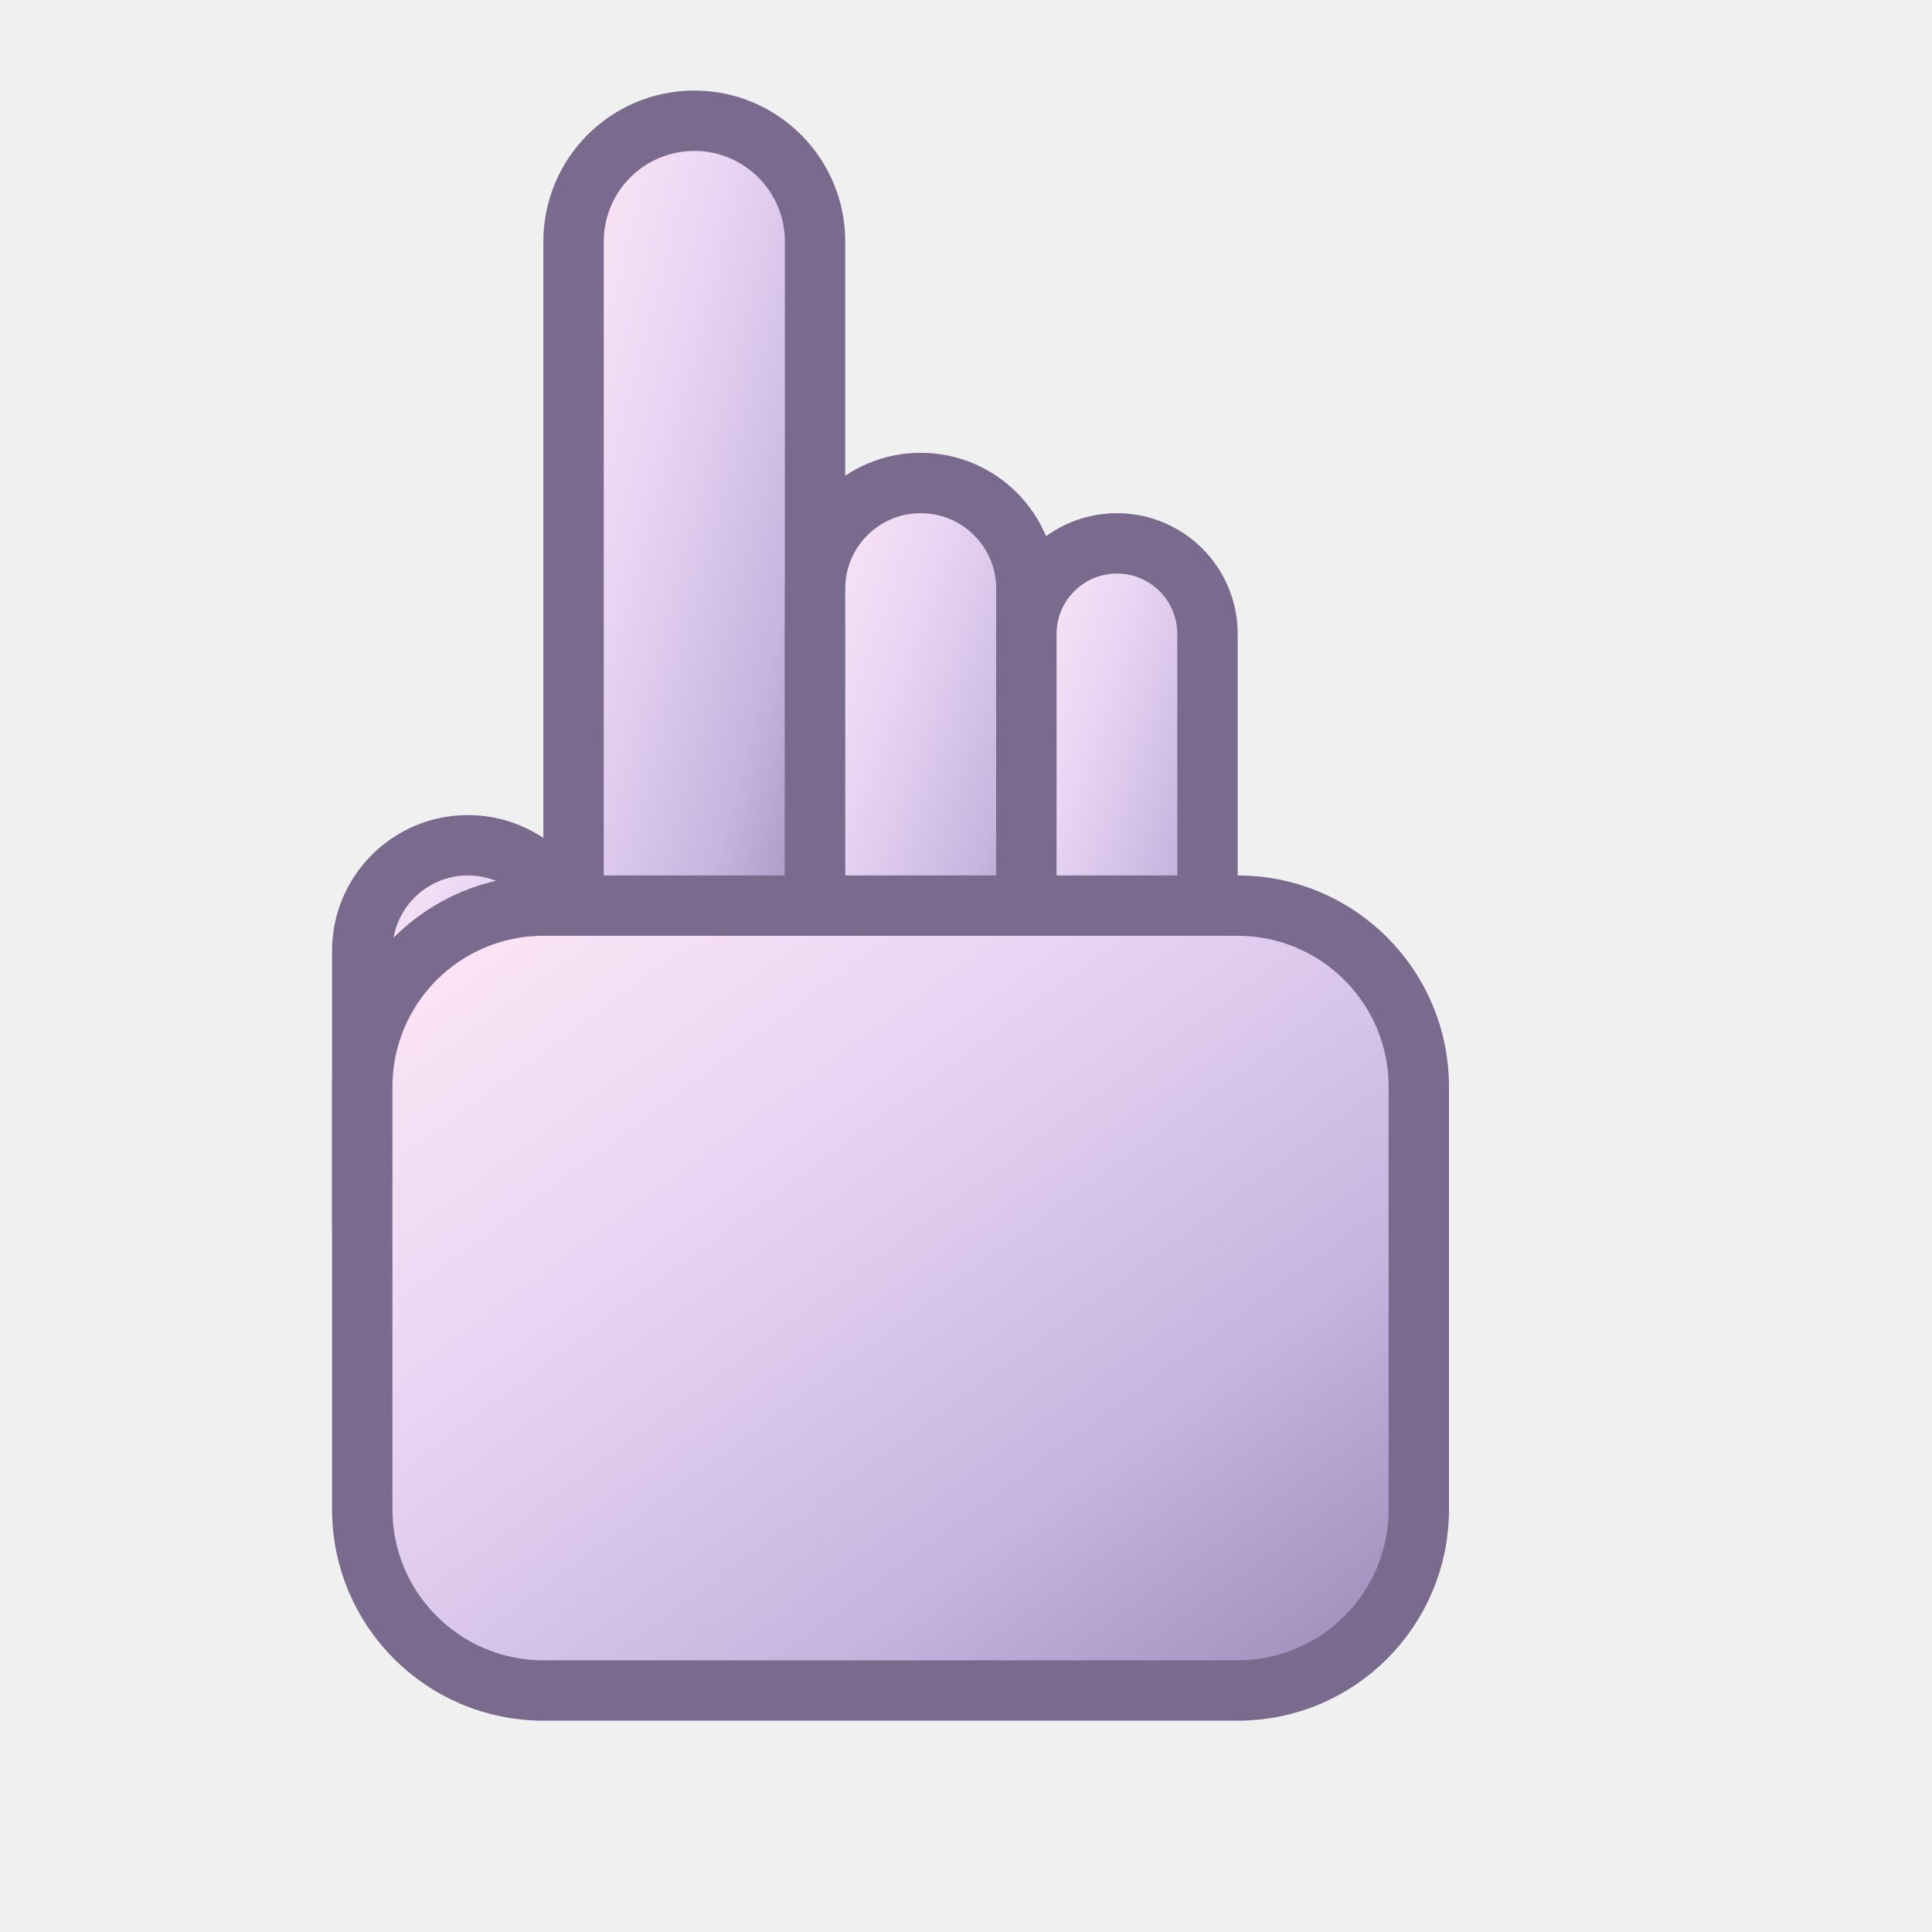
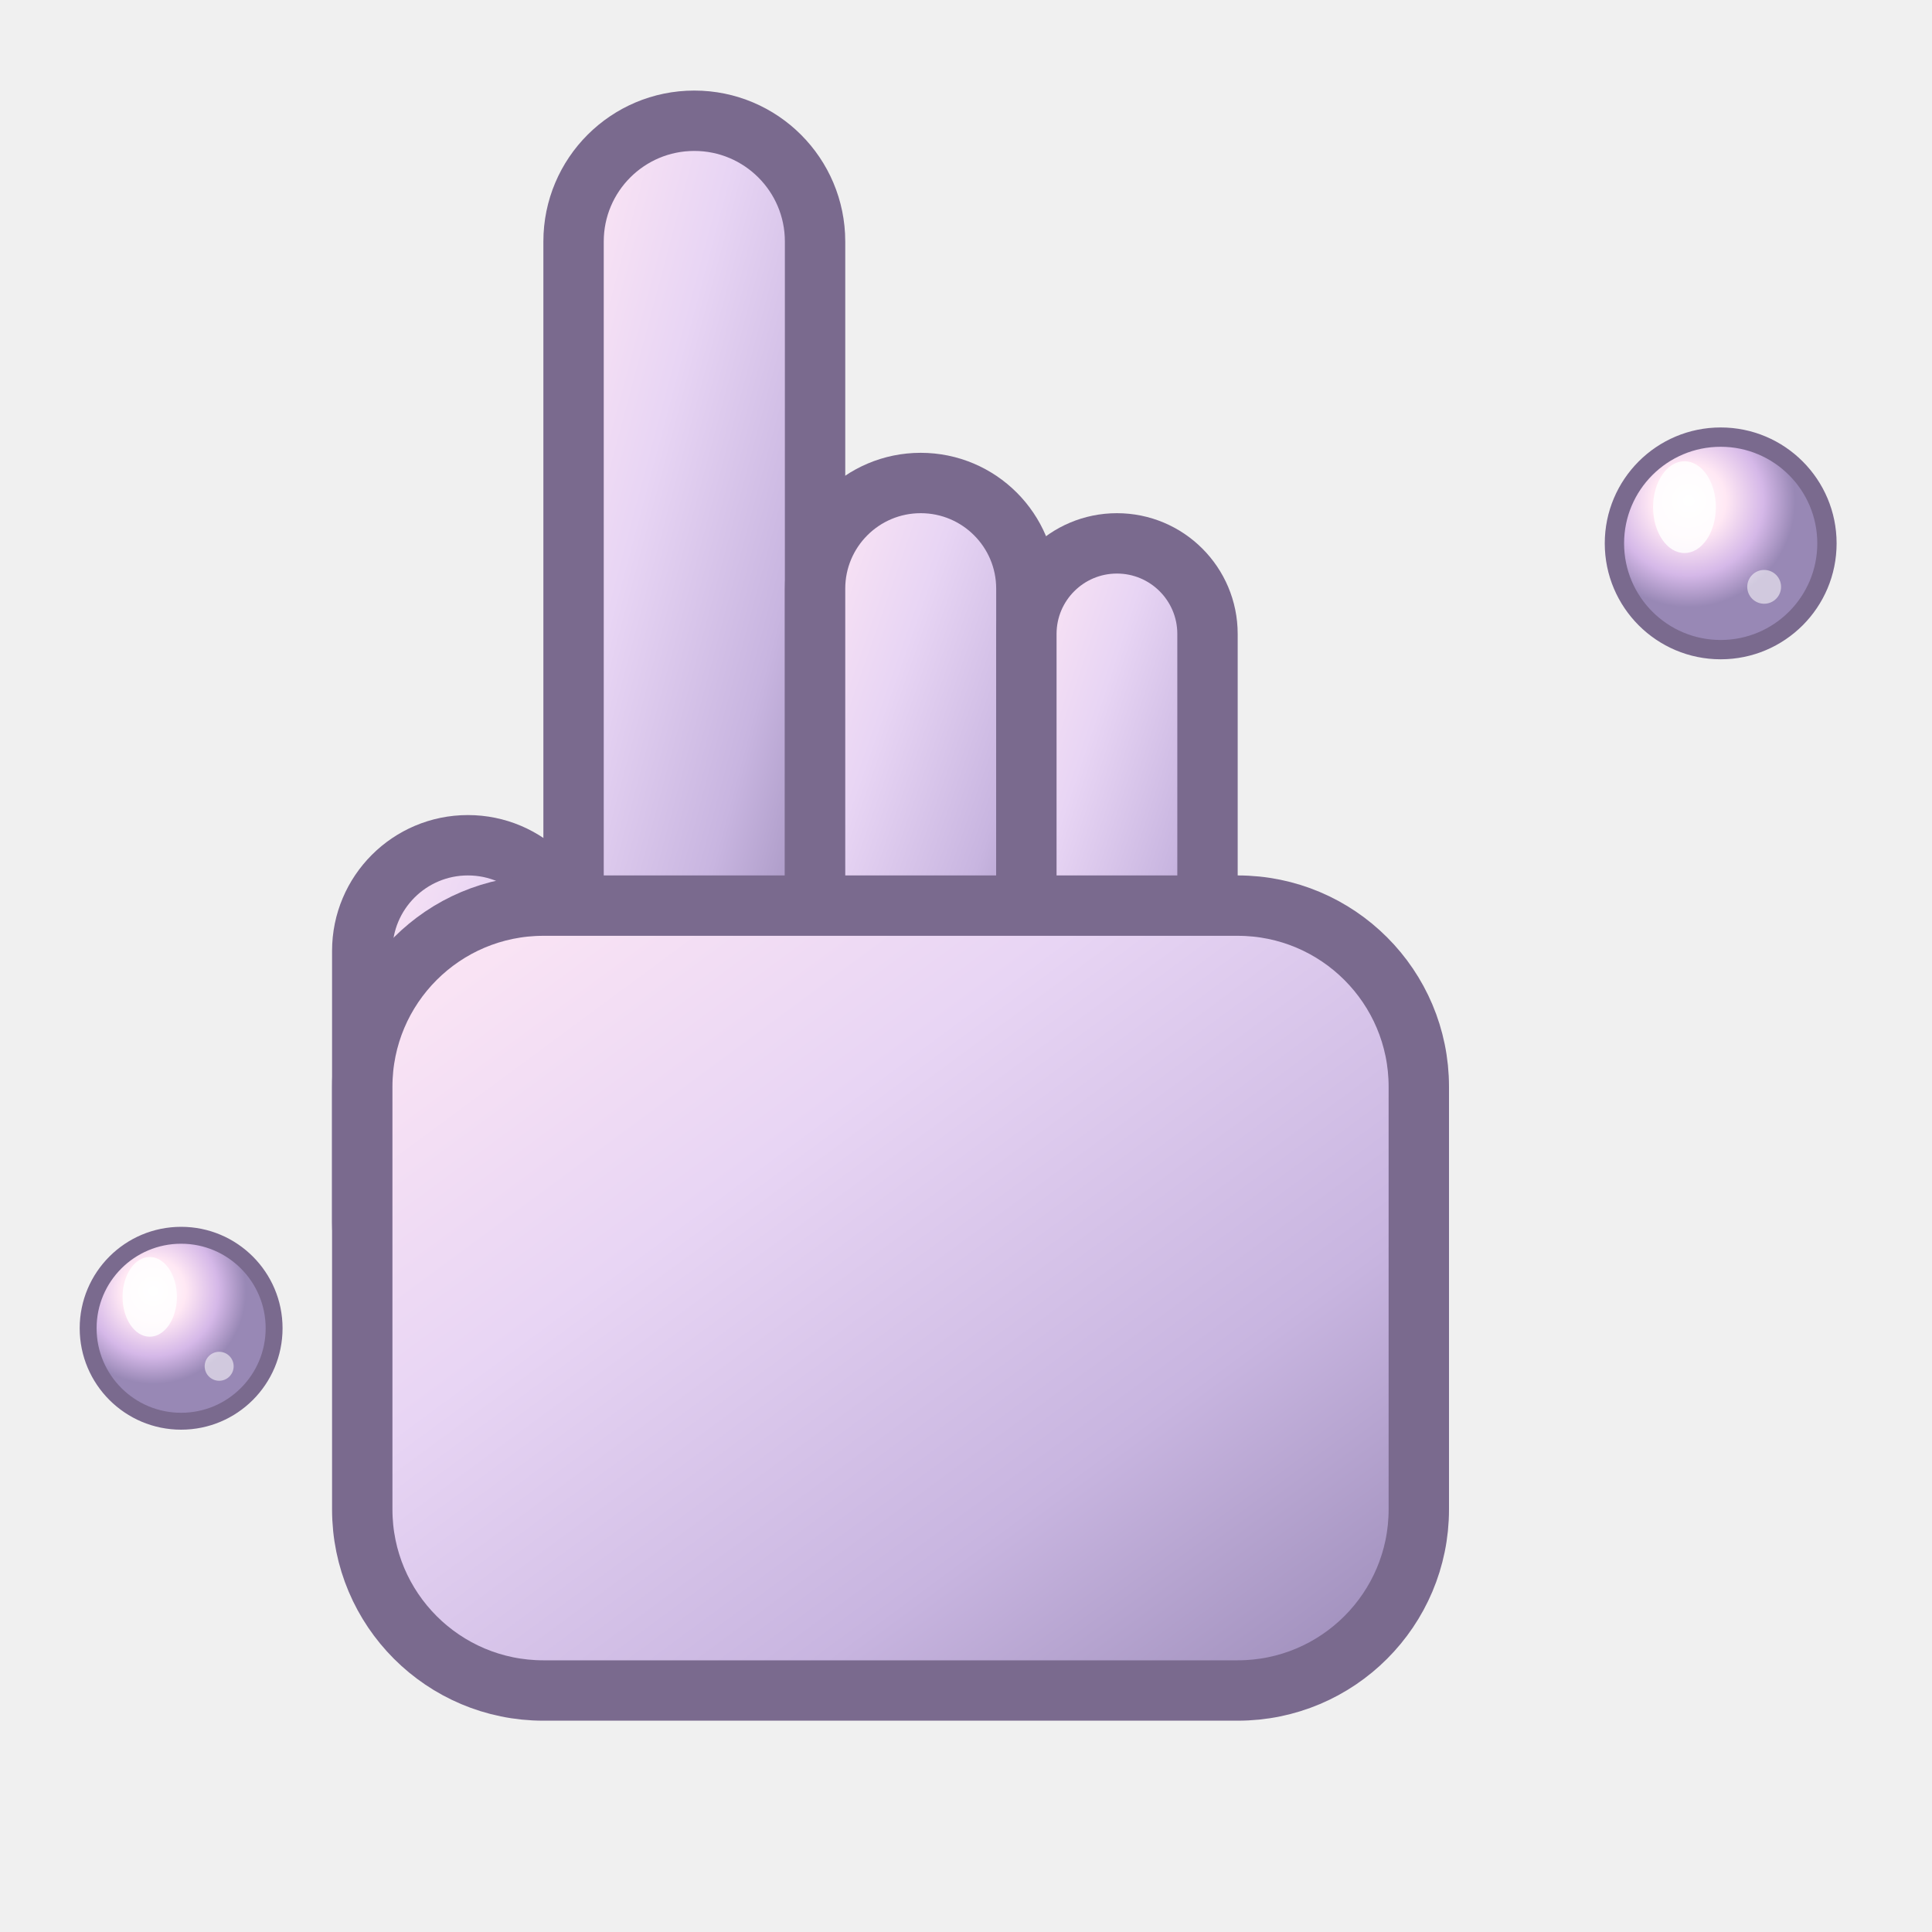
<svg xmlns="http://www.w3.org/2000/svg" viewBox="0 0 32 32" width="32" height="32">
  <defs>
    <linearGradient id="prl_pt" x1="0%" y1="0%" x2="100%" y2="100%">
      <stop offset="0%" stop-color="#FFE8F4" />
      <stop offset="35%" stop-color="#E8D5F4" />
      <stop offset="70%" stop-color="#C8B5E0" />
      <stop offset="100%" stop-color="#9888B5" />
    </linearGradient>
+     <radialGradient id="prl_d" cx="35%" cy="30%" r="50%">
+       <stop offset="0%" stop-color="#FFFFFF" />
+       <stop offset="35%" stop-color="#FFE8F4" />
+       <stop offset="70%" stop-color="#D5B8E8" />
+       <stop offset="100%" stop-color="#9888B5" />
+     </radialGradient>
  </defs>
  <g>
    <rect x="9.5" y="2" width="4" height="15" rx="2" fill="url(#prl_pt)" stroke="#7A6A8E" stroke-width="1" />
    <rect x="13.5" y="8" width="3.5" height="10" rx="1.75" fill="url(#prl_pt)" stroke="#7A6A8E" stroke-width="1" />
    <rect x="17" y="9" width="3" height="9" rx="1.5" fill="url(#prl_pt)" stroke="#7A6A8E" stroke-width="1" />
    <rect x="6" y="14" width="3.5" height="8" rx="1.75" fill="url(#prl_pt)" stroke="#7A6A8E" stroke-width="1" />
    <rect x="6" y="15" width="17.5" height="13" rx="3" fill="url(#prl_pt)" stroke="#7A6A8E" stroke-width="1" />
  </g>
+   <g transform="translate(28.5 9)">
+     <g>
+       <animateTransform attributeName="transform" type="scale" values="1 1; 1.15 1.15; 1 1" dur="0.9s" begin="0s" repeatCount="indefinite" additive="sum" />
+       <circle cx="0" cy="0" r="1.76" fill="url(#prl_d)" stroke="#7A6A8E" stroke-width="0.32" />
+       <ellipse cx="-0.60" cy="-0.60" rx="0.52" ry="0.76" fill="#FFFFFF" opacity="0.85">
+         <animate attributeName="opacity" values="0.85;0.45;0.85" dur="0.9s" begin="0s" repeatCount="indefinite" />
+       </ellipse>
+       <circle cx="0.72" cy="0.72" r="0.28" fill="#FFFFFF" opacity="0.55" />
+     </g>
+   </g>
+   <g transform="translate(3 22)">
+     <g>
+       <animateTransform attributeName="transform" type="scale" values="1 1; 1.15 1.15; 1 1" dur="0.9s" begin="0.2s" repeatCount="indefinite" additive="sum" />
+       <circle cx="0" cy="0" r="1.54" fill="url(#prl_d)" stroke="#7A6A8E" stroke-width="0.28" />
+       <ellipse cx="-0.52" cy="-0.52" rx="0.45" ry="0.66" fill="#FFFFFF" opacity="0.85">
+         <animate attributeName="opacity" values="0.85;0.45;0.85" dur="0.9s" begin="0.2s" repeatCount="indefinite" />
+       </ellipse>
+       <circle cx="0.63" cy="0.63" r="0.24" fill="#FFFFFF" opacity="0.55" />
+     </g>
+   </g>
</svg>
